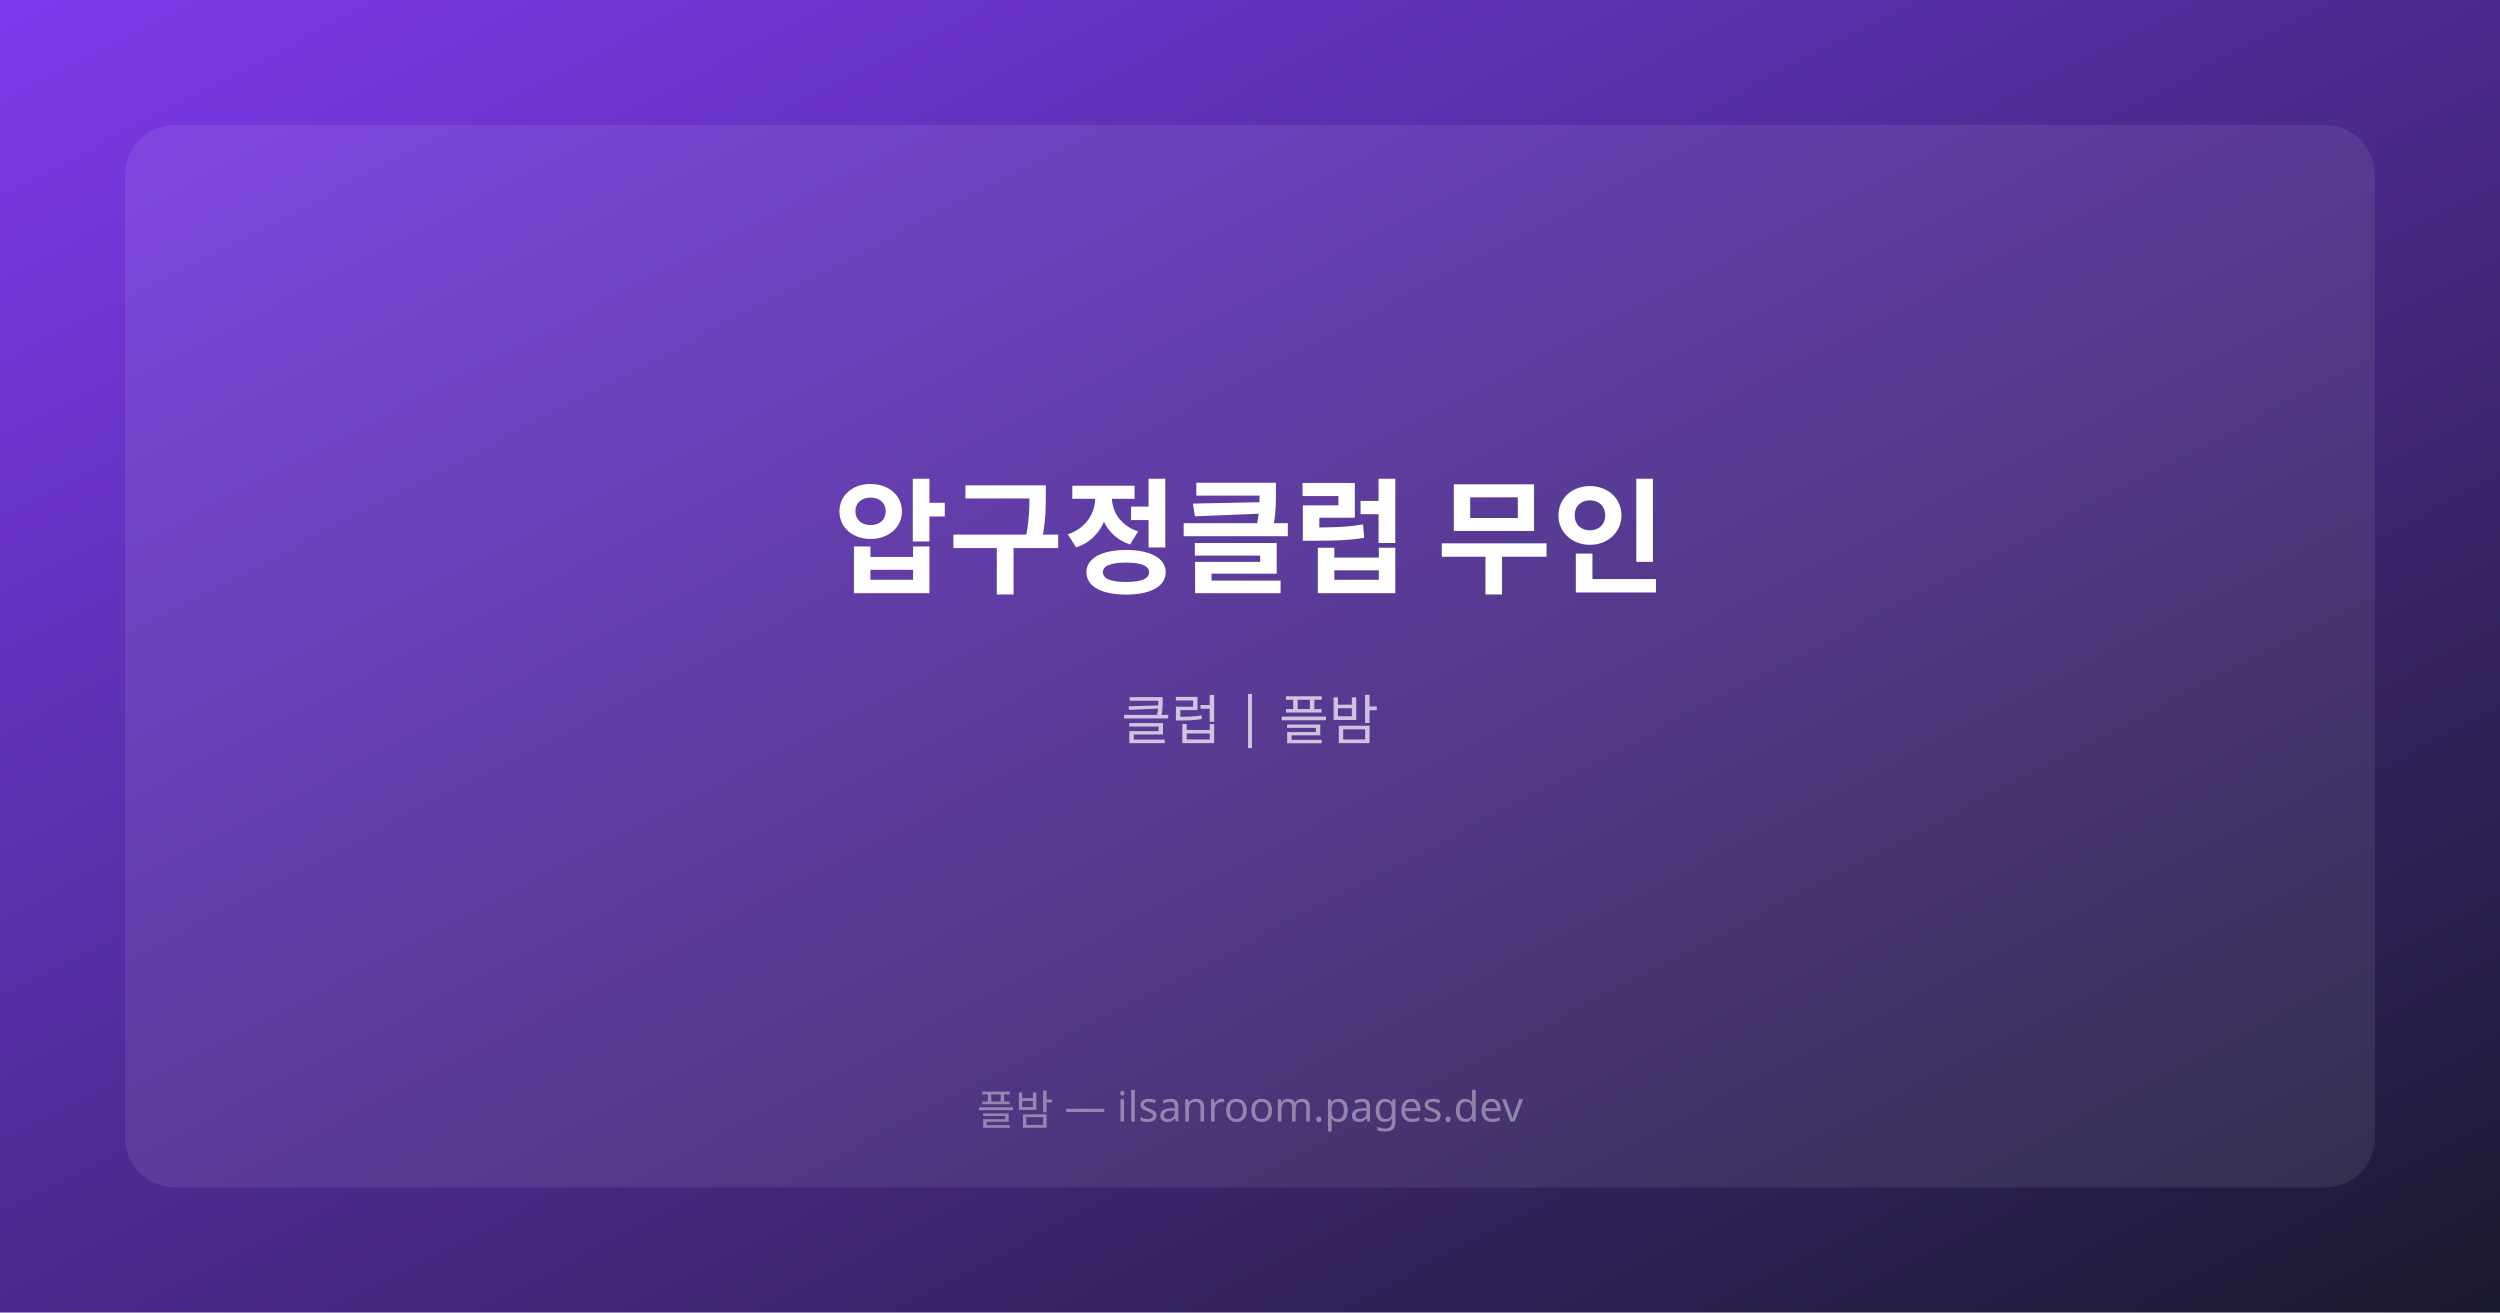
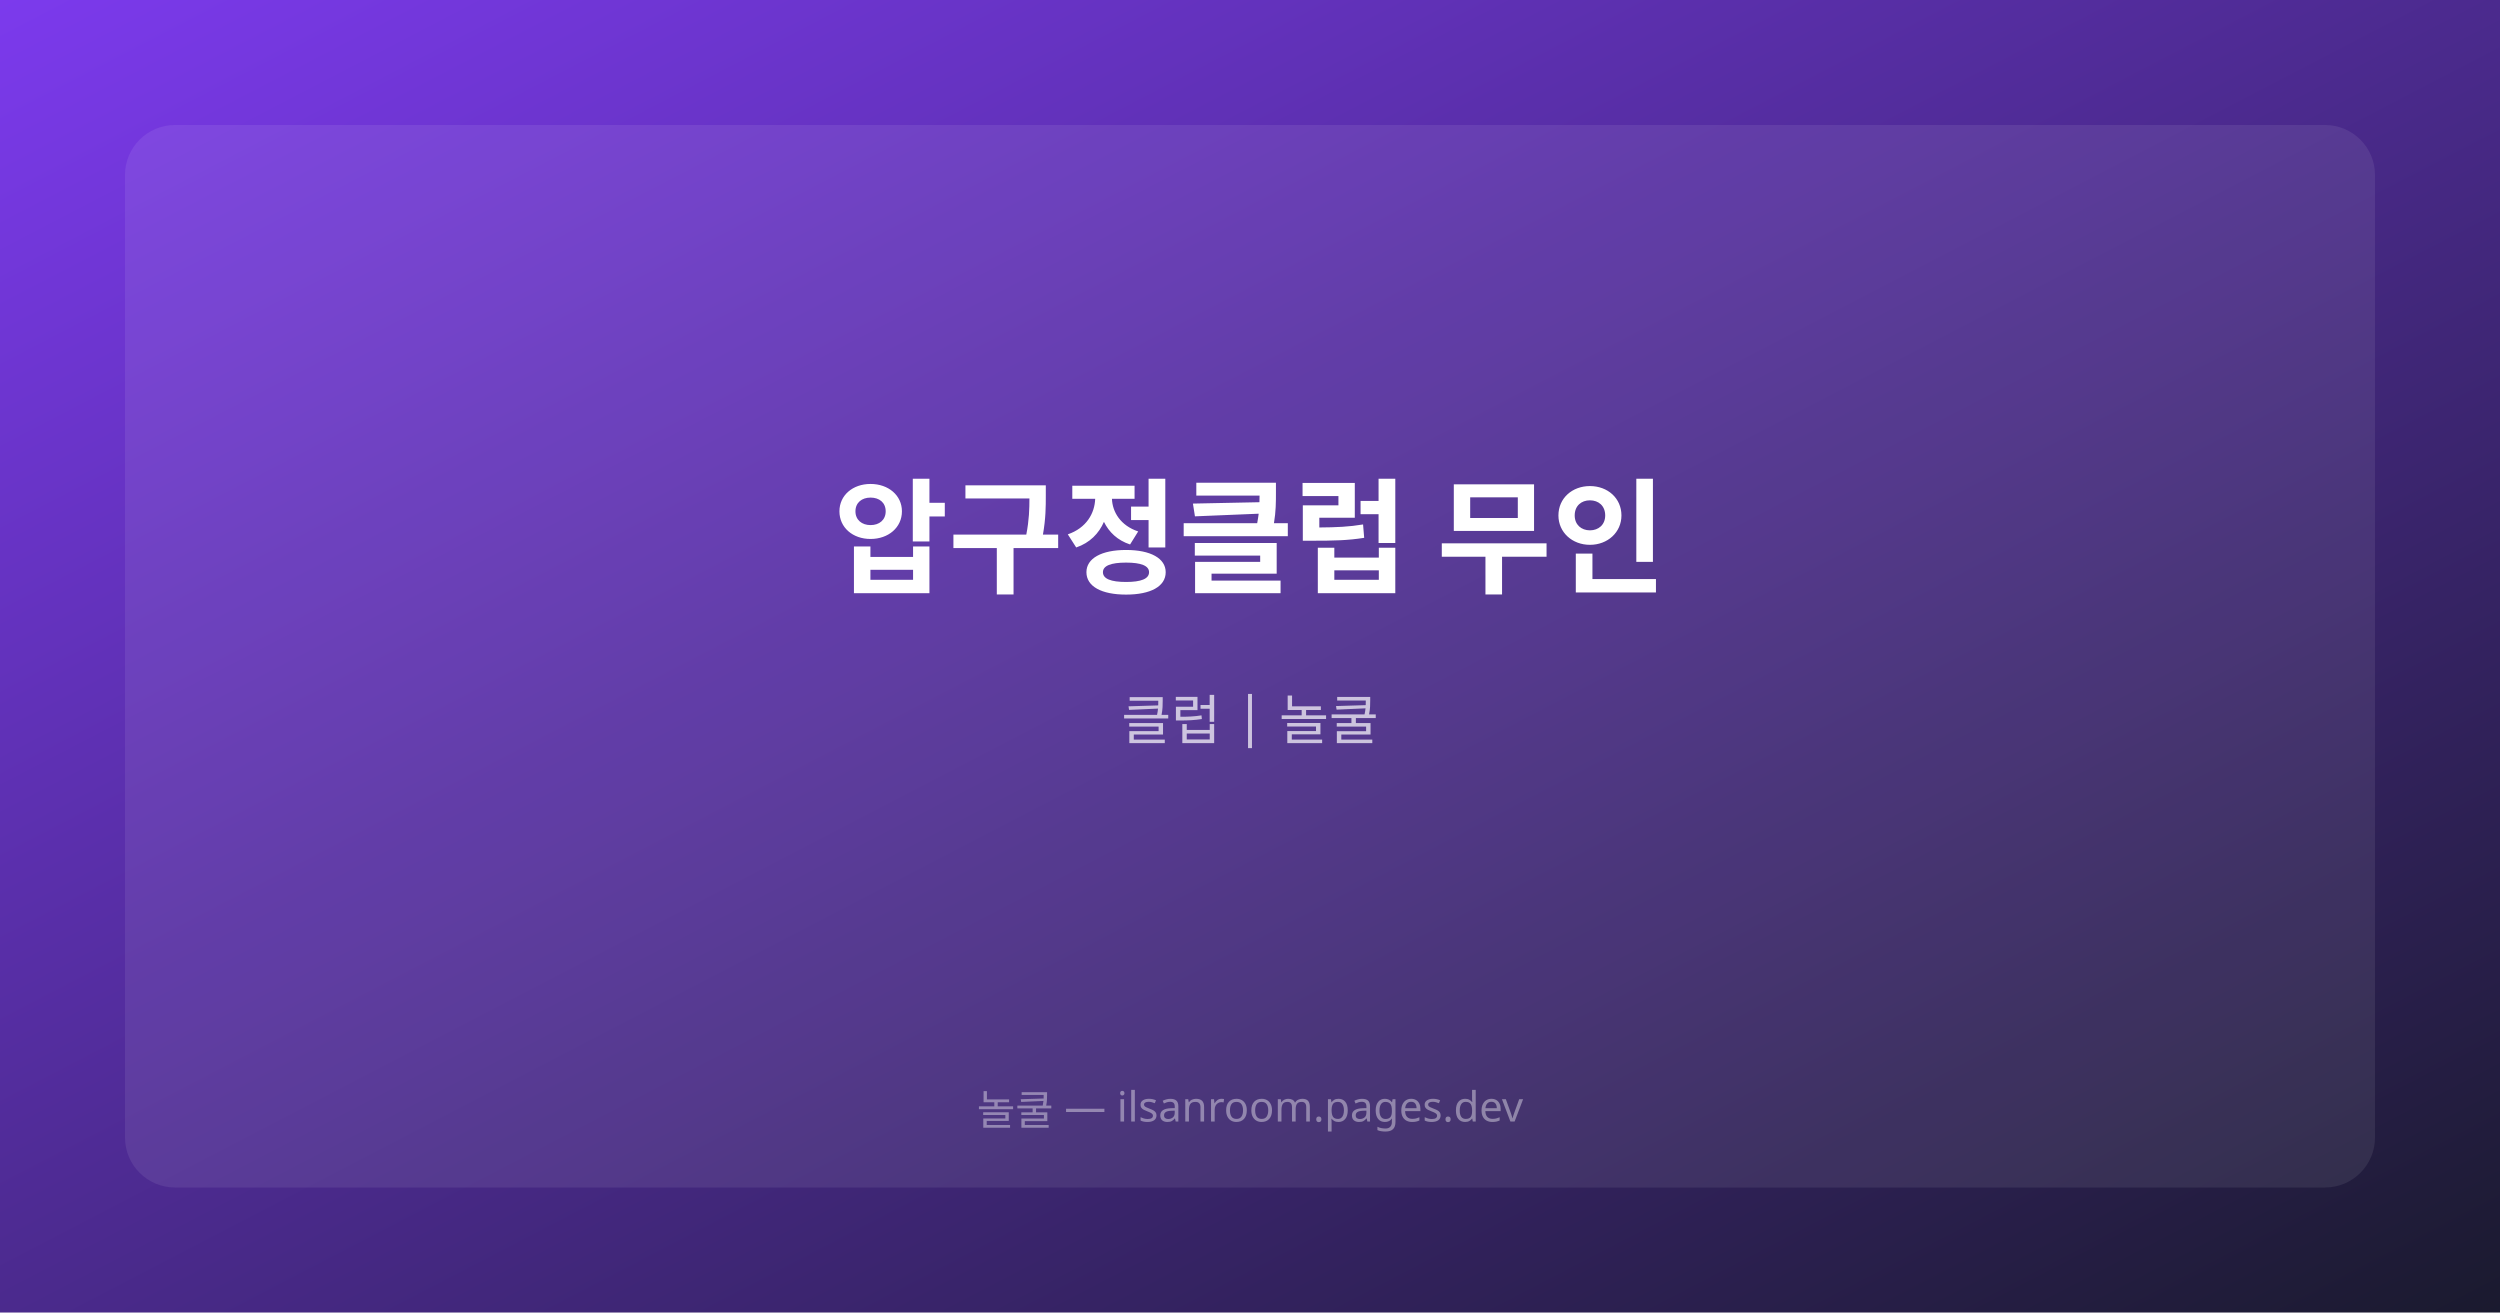
<svg xmlns="http://www.w3.org/2000/svg" width="1200" height="630" viewBox="0 0 1200 630">
  <defs>
    <linearGradient id="bg" x1="0%" y1="0%" x2="100%" y2="100%">
      <stop offset="0%" style="stop-color:#7C3AED;stop-opacity:1" />
      <stop offset="100%" style="stop-color:#1a1a2e;stop-opacity:1" />
    </linearGradient>
  </defs>
  <rect width="1200" height="630" fill="url(#bg)" />
  <rect x="60" y="60" width="1080" height="510" rx="24" fill="rgba(255,255,255,0.08)" />
  <text x="600" y="280" text-anchor="middle" font-family="sans-serif" font-size="60" font-weight="bold" fill="white">압구정클럽 무인</text>
-   <text x="600" y="355" text-anchor="middle" font-family="sans-serif" font-size="26" fill="rgba(255,255,255,0.7)">클럽 | 플밤</text>
-   <text x="600" y="540" text-anchor="middle" font-family="sans-serif" font-size="20" fill="rgba(255,255,255,0.4)">플밤 — ilsanroom.pages.dev</text>
+   <text x="600" y="355" text-anchor="middle" font-family="sans-serif" font-size="26" fill="rgba(255,255,255,0.7)">클럽 | 놀쿨</text>
+   <text x="600" y="540" text-anchor="middle" font-family="sans-serif" font-size="20" fill="rgba(255,255,255,0.4)">놀쿨 — ilsanroom.pages.dev</text>
</svg>
